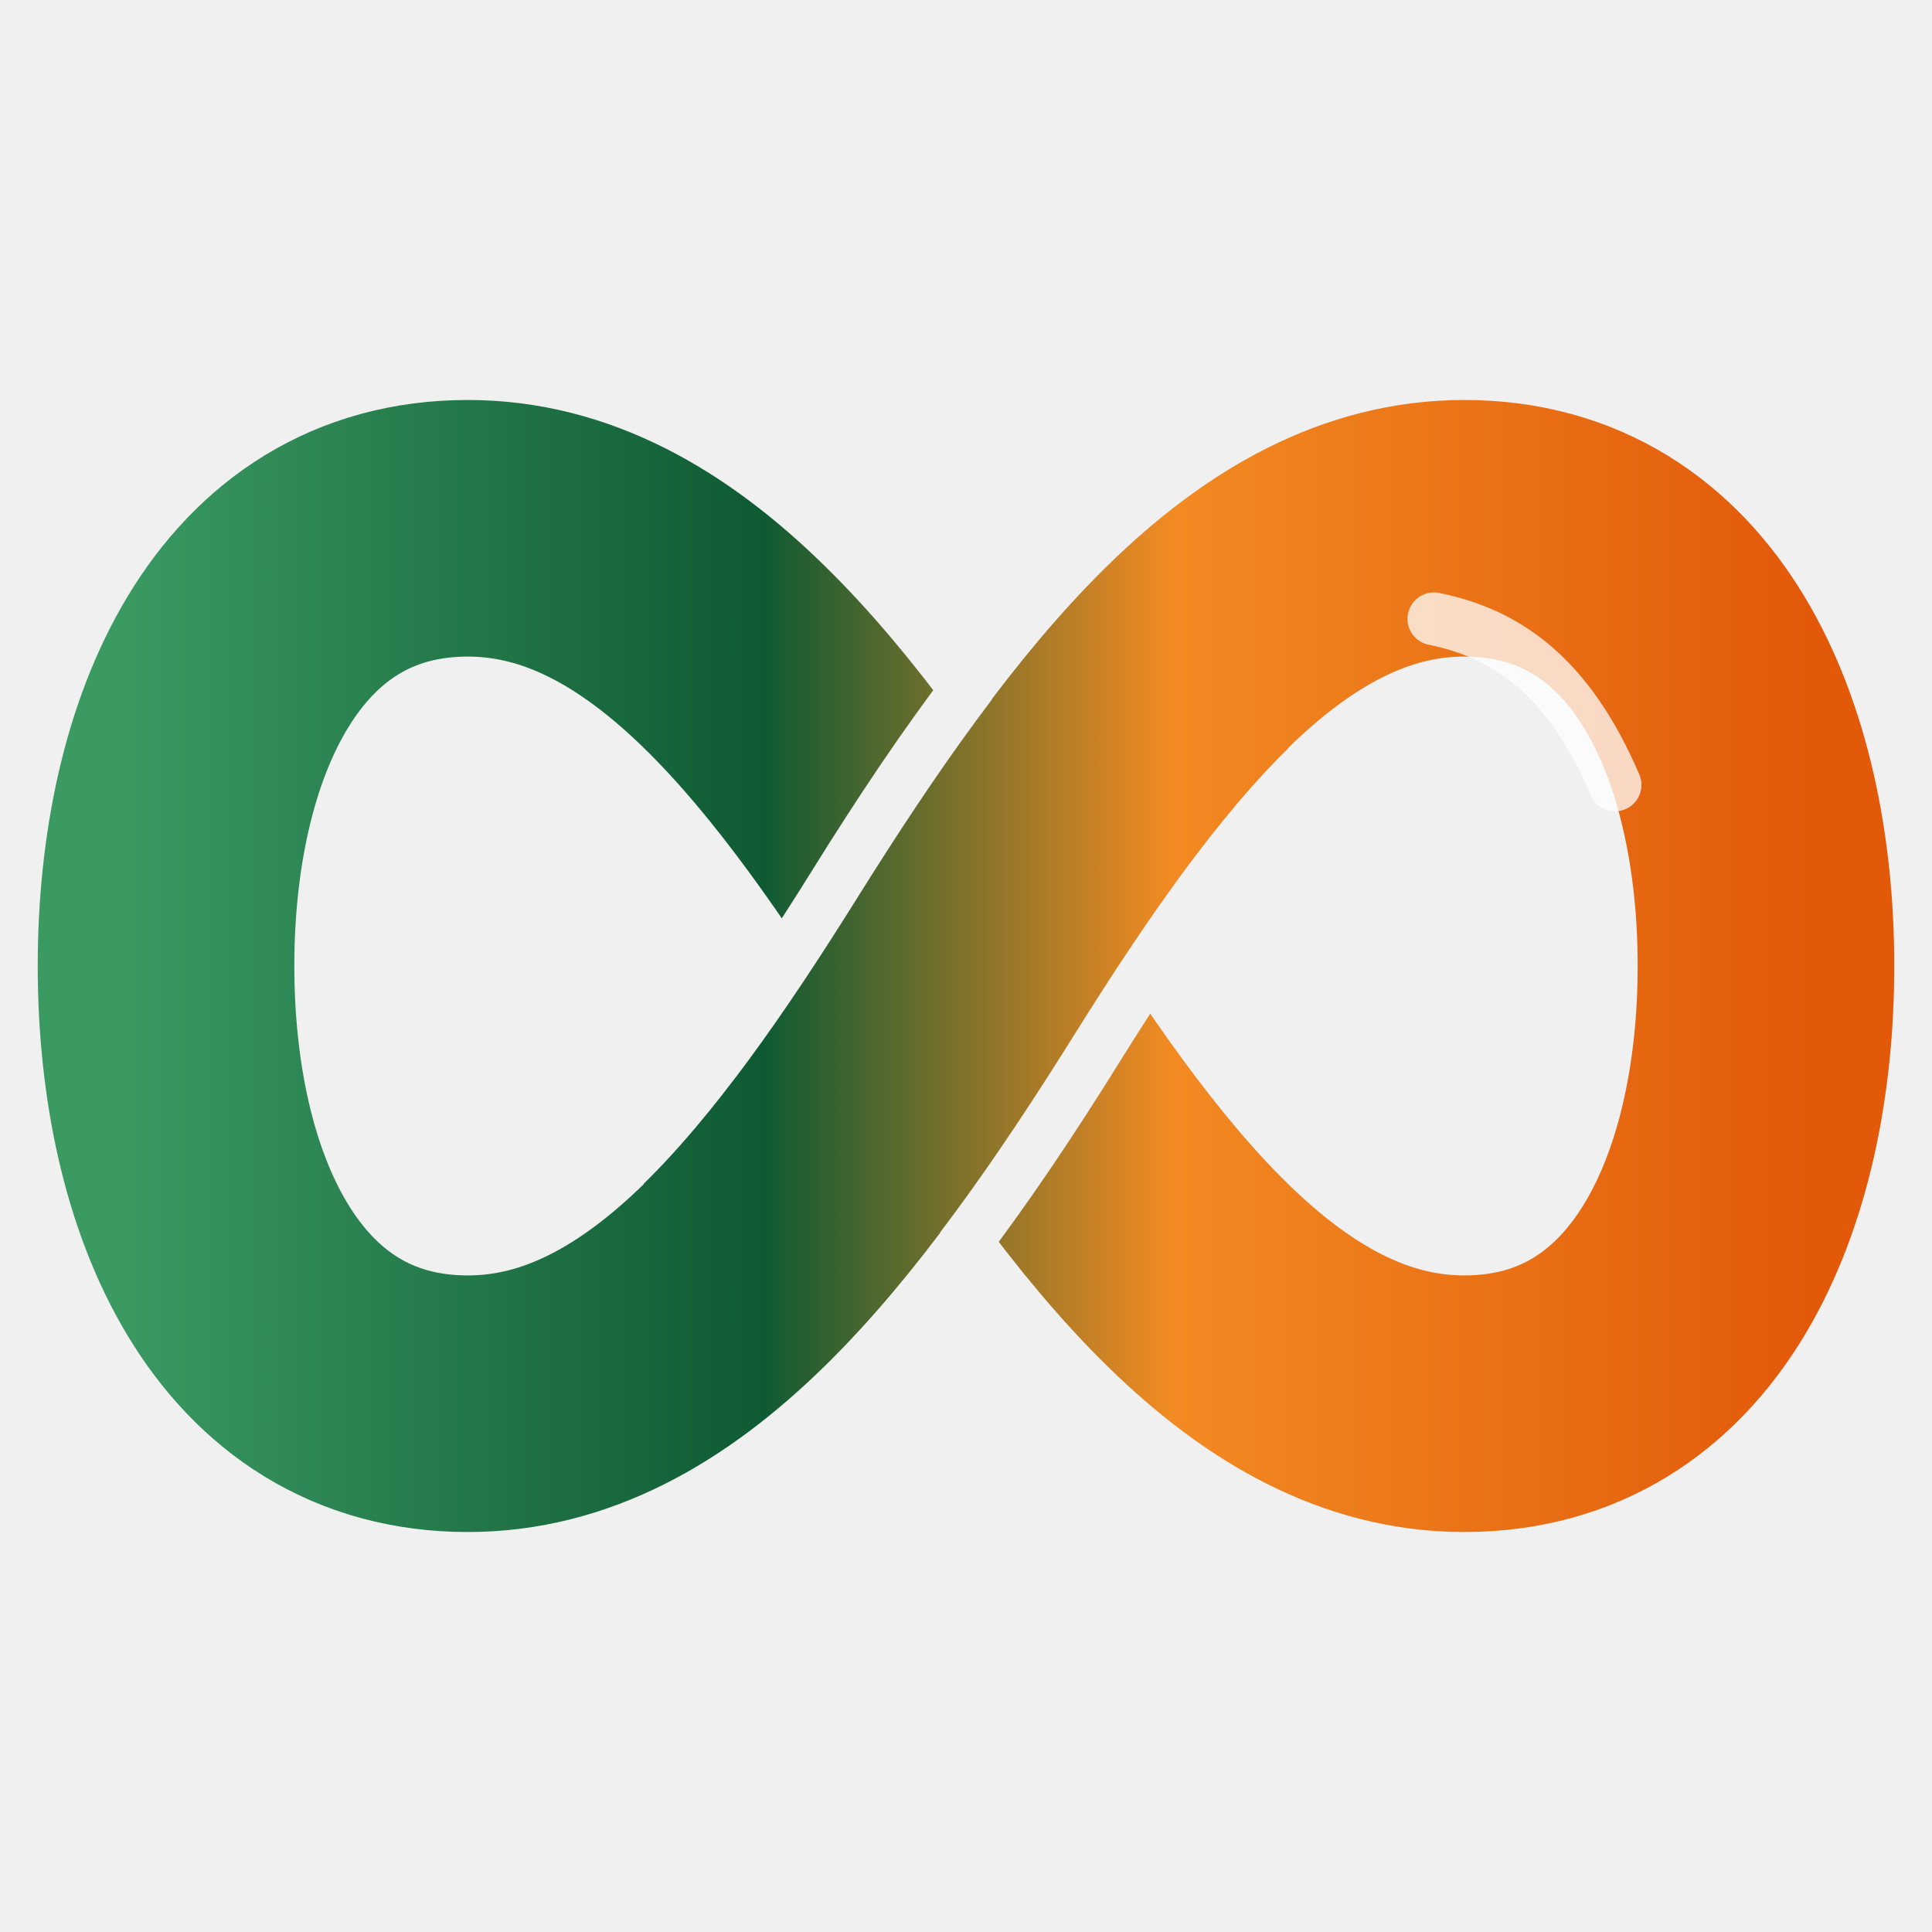
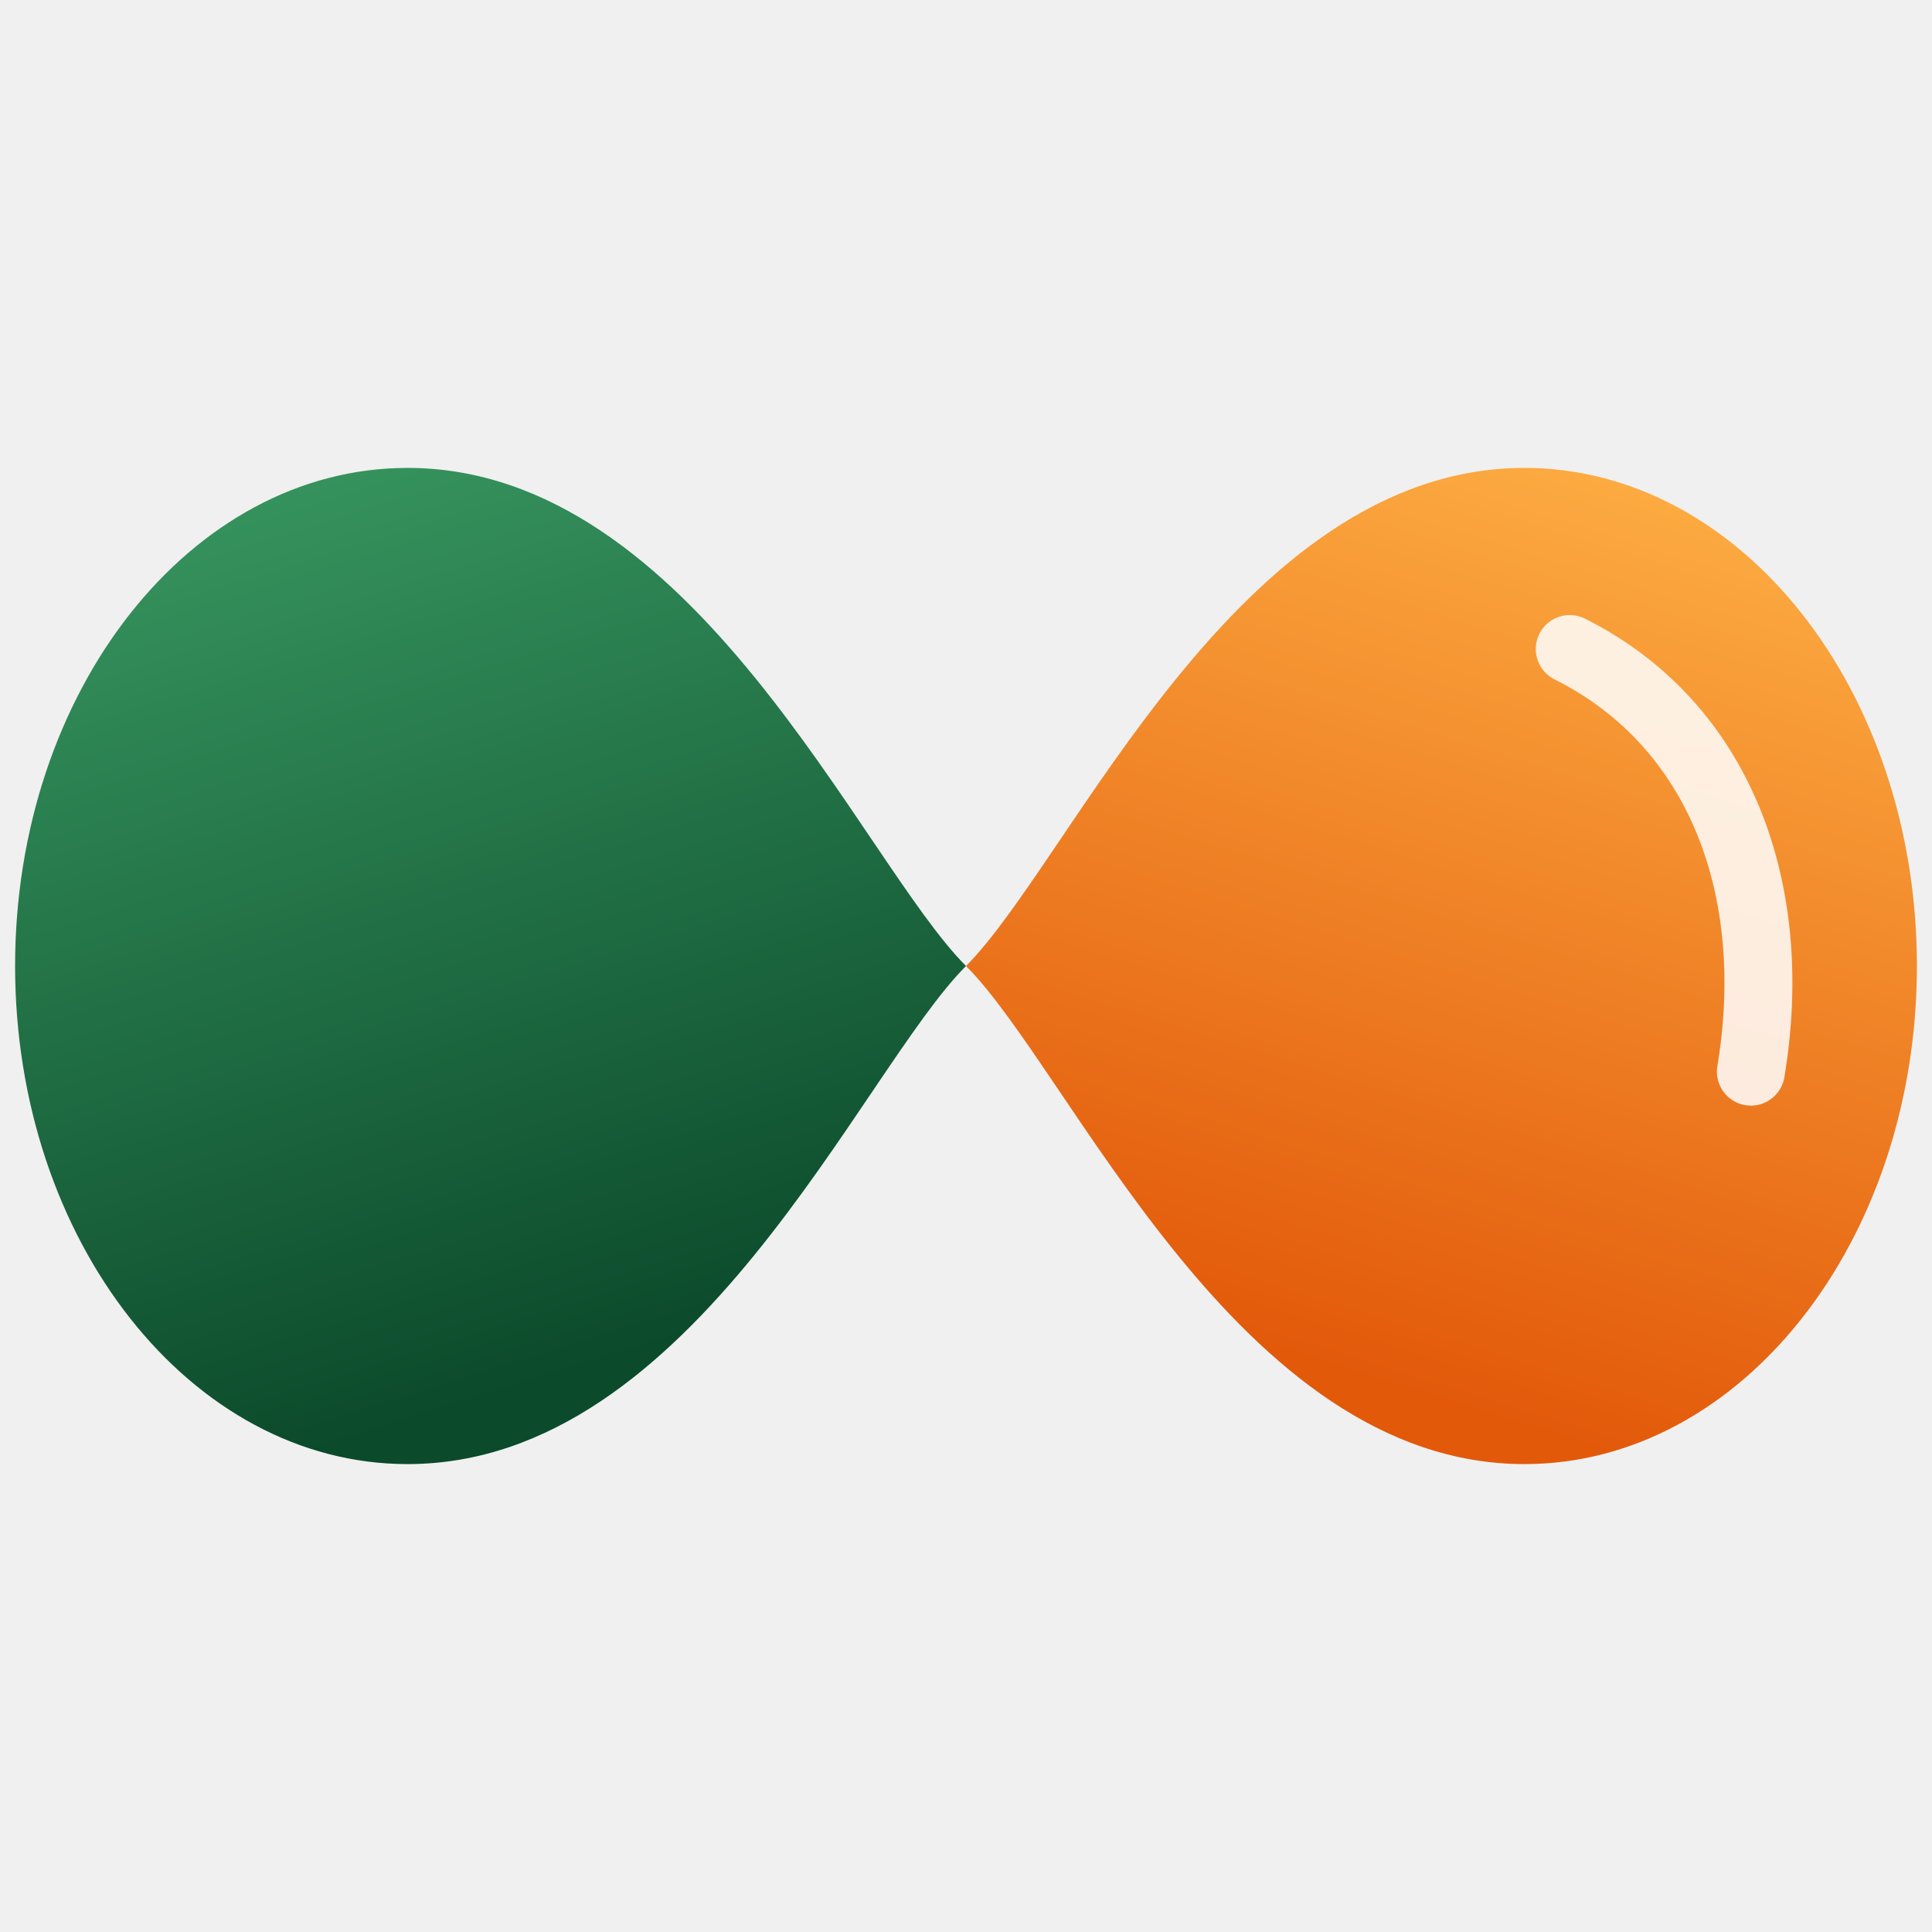
<svg xmlns="http://www.w3.org/2000/svg" viewBox="0 0 128 128">
  <defs>
-     <linearGradient id="rope" gradientUnits="userSpaceOnUse" x1="8" y1="0" x2="120" y2="0">
+     <path id="drop" d="M0 0 C-7 -7 -18 -33 -37 -33 A26 33 0 1 0 -37 33 C-18 33 -7 7 0 0 Z" />
+     <linearGradient id="green" x1="0" y1="0" x2="0.3" y2="1">
      <stop offset="0" stop-color="#3a9a62" />
-       <stop offset="0.38" stop-color="#0f5a33" />
-       <stop offset="0.62" stop-color="#f28a22" />
+       <stop offset="1" stop-color="#0b4a2b" />
+     </linearGradient>
+     <linearGradient id="orange" x1="0" y1="0" x2="0.3" y2="1">
+       <stop offset="0" stop-color="#ffb347" />
      <stop offset="1" stop-color="#e2590a" />
    </linearGradient>
-     <linearGradient id="shade" gradientUnits="userSpaceOnUse" x1="0" y1="30" x2="0" y2="100">
-       <stop offset="0" stop-color="#fff" stop-opacity="0.18" />
-       <stop offset="0.5" stop-color="#fff" stop-opacity="0" />
-       <stop offset="1" stop-color="#000" stop-opacity="0.18" />
-     </linearGradient>
-     <mask id="gap" maskUnits="userSpaceOnUse" x="0" y="0" width="128" height="128">
-       <rect width="128" height="128" fill="#fff" />
-       <path d="M55.5 76.5 C58.4 72.7 61.2 68.5 64.0 64.0 C66.8 59.5 69.6 55.3 72.5 51.5" fill="none" stroke="#000" stroke-width="24" stroke-linecap="butt" />
-     </mask>
  </defs>
-   <g fill="none" stroke-width="17" stroke-linejoin="round">
-     <g mask="url(#gap)">
-       <path d="M64 64 C54 48 44 35 31 35 C17 35 11 49 11 64 C11 79 17 93 31 93 C44 93 54 80 64 64 C74 48 84 35 97 35 C111 35 117 49 117 64 C117 79 111 93 97 93 C84 93 74 80 64 64 Z" stroke="url(#rope)" />
-     </g>
-     <path d="M48.6 84.5 C54.0 79.2 59.0 72.0 64.0 64.0 C69.0 56.0 74.0 48.8 79.4 43.5" stroke="url(#rope)" stroke-linecap="butt" />
-   </g>
-   <path d="M107 52 C104 45 100 42 95 41" fill="none" stroke="#fff" stroke-opacity="0.75" stroke-width="3.5" stroke-linecap="round" />
+   <use href="#drop" transform="translate(64 64)" fill="url(#green)" />
+   <use href="#drop" transform="translate(64 64) scale(-1 1)" fill="url(#orange)" />
+   <path d="M104 43 C114 48 118 59 116 71" fill="none" stroke="#fff" stroke-opacity="0.85" stroke-width="4.5" stroke-linecap="round" />
</svg>
